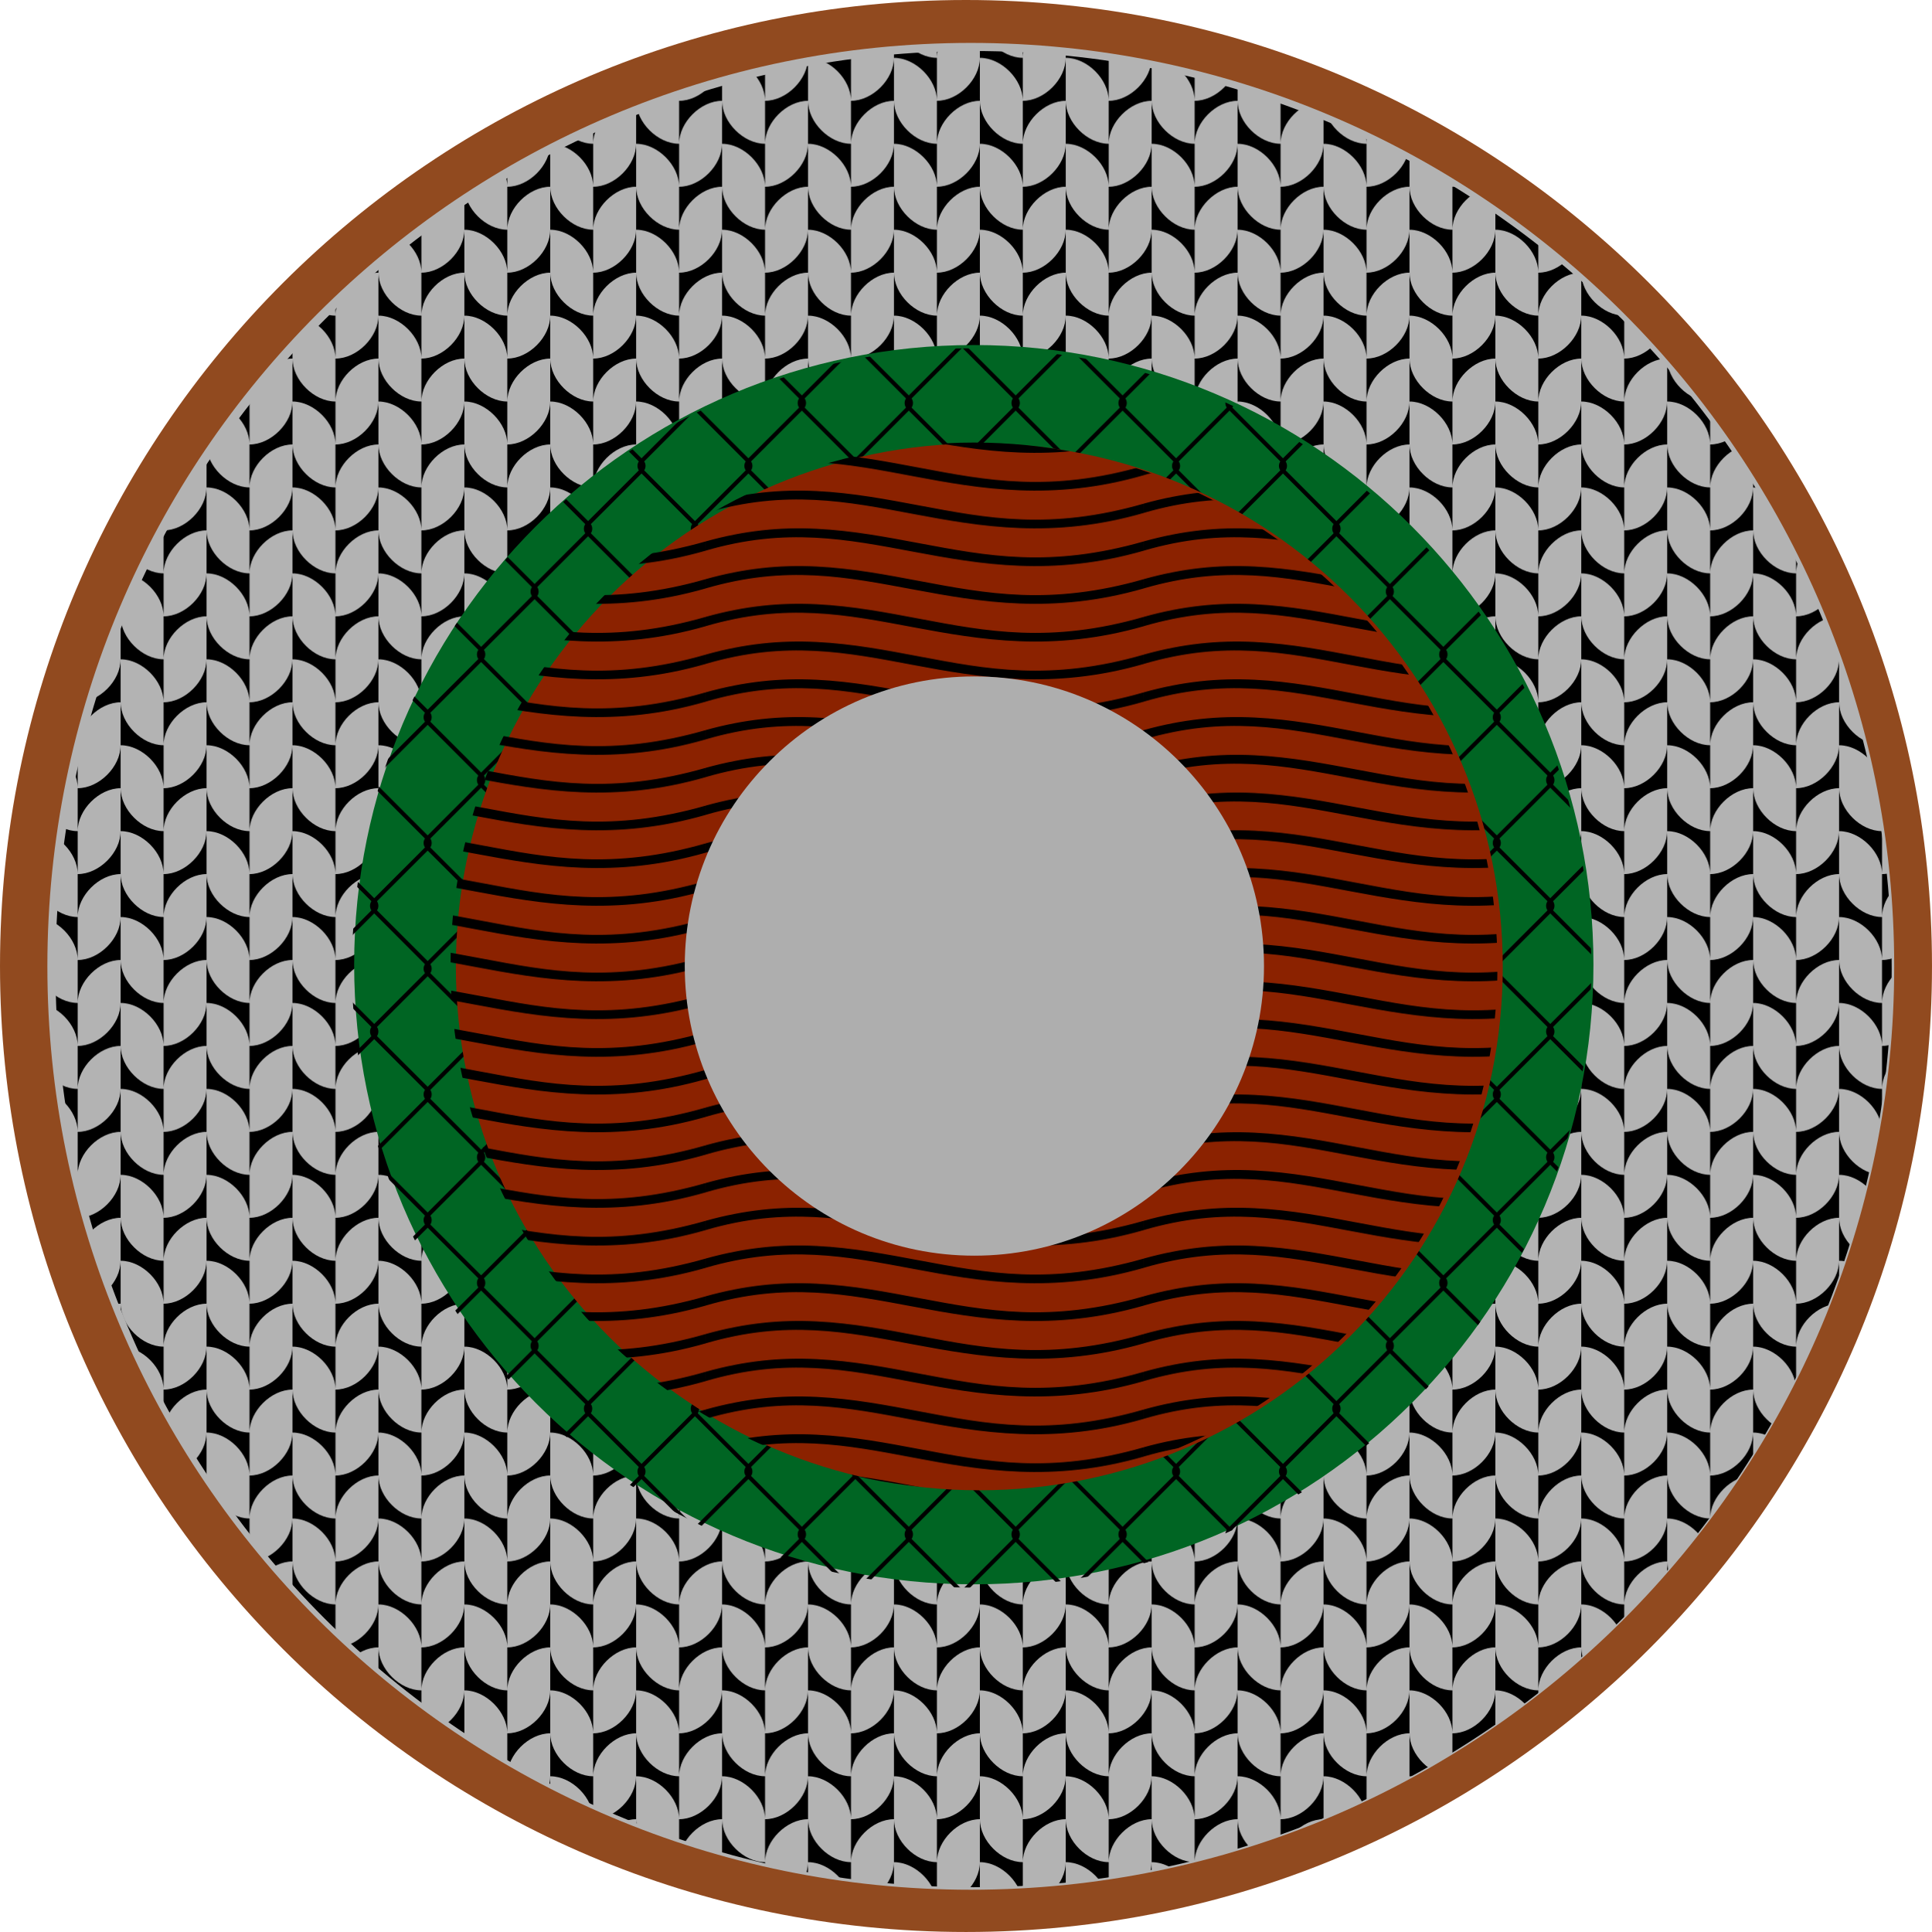
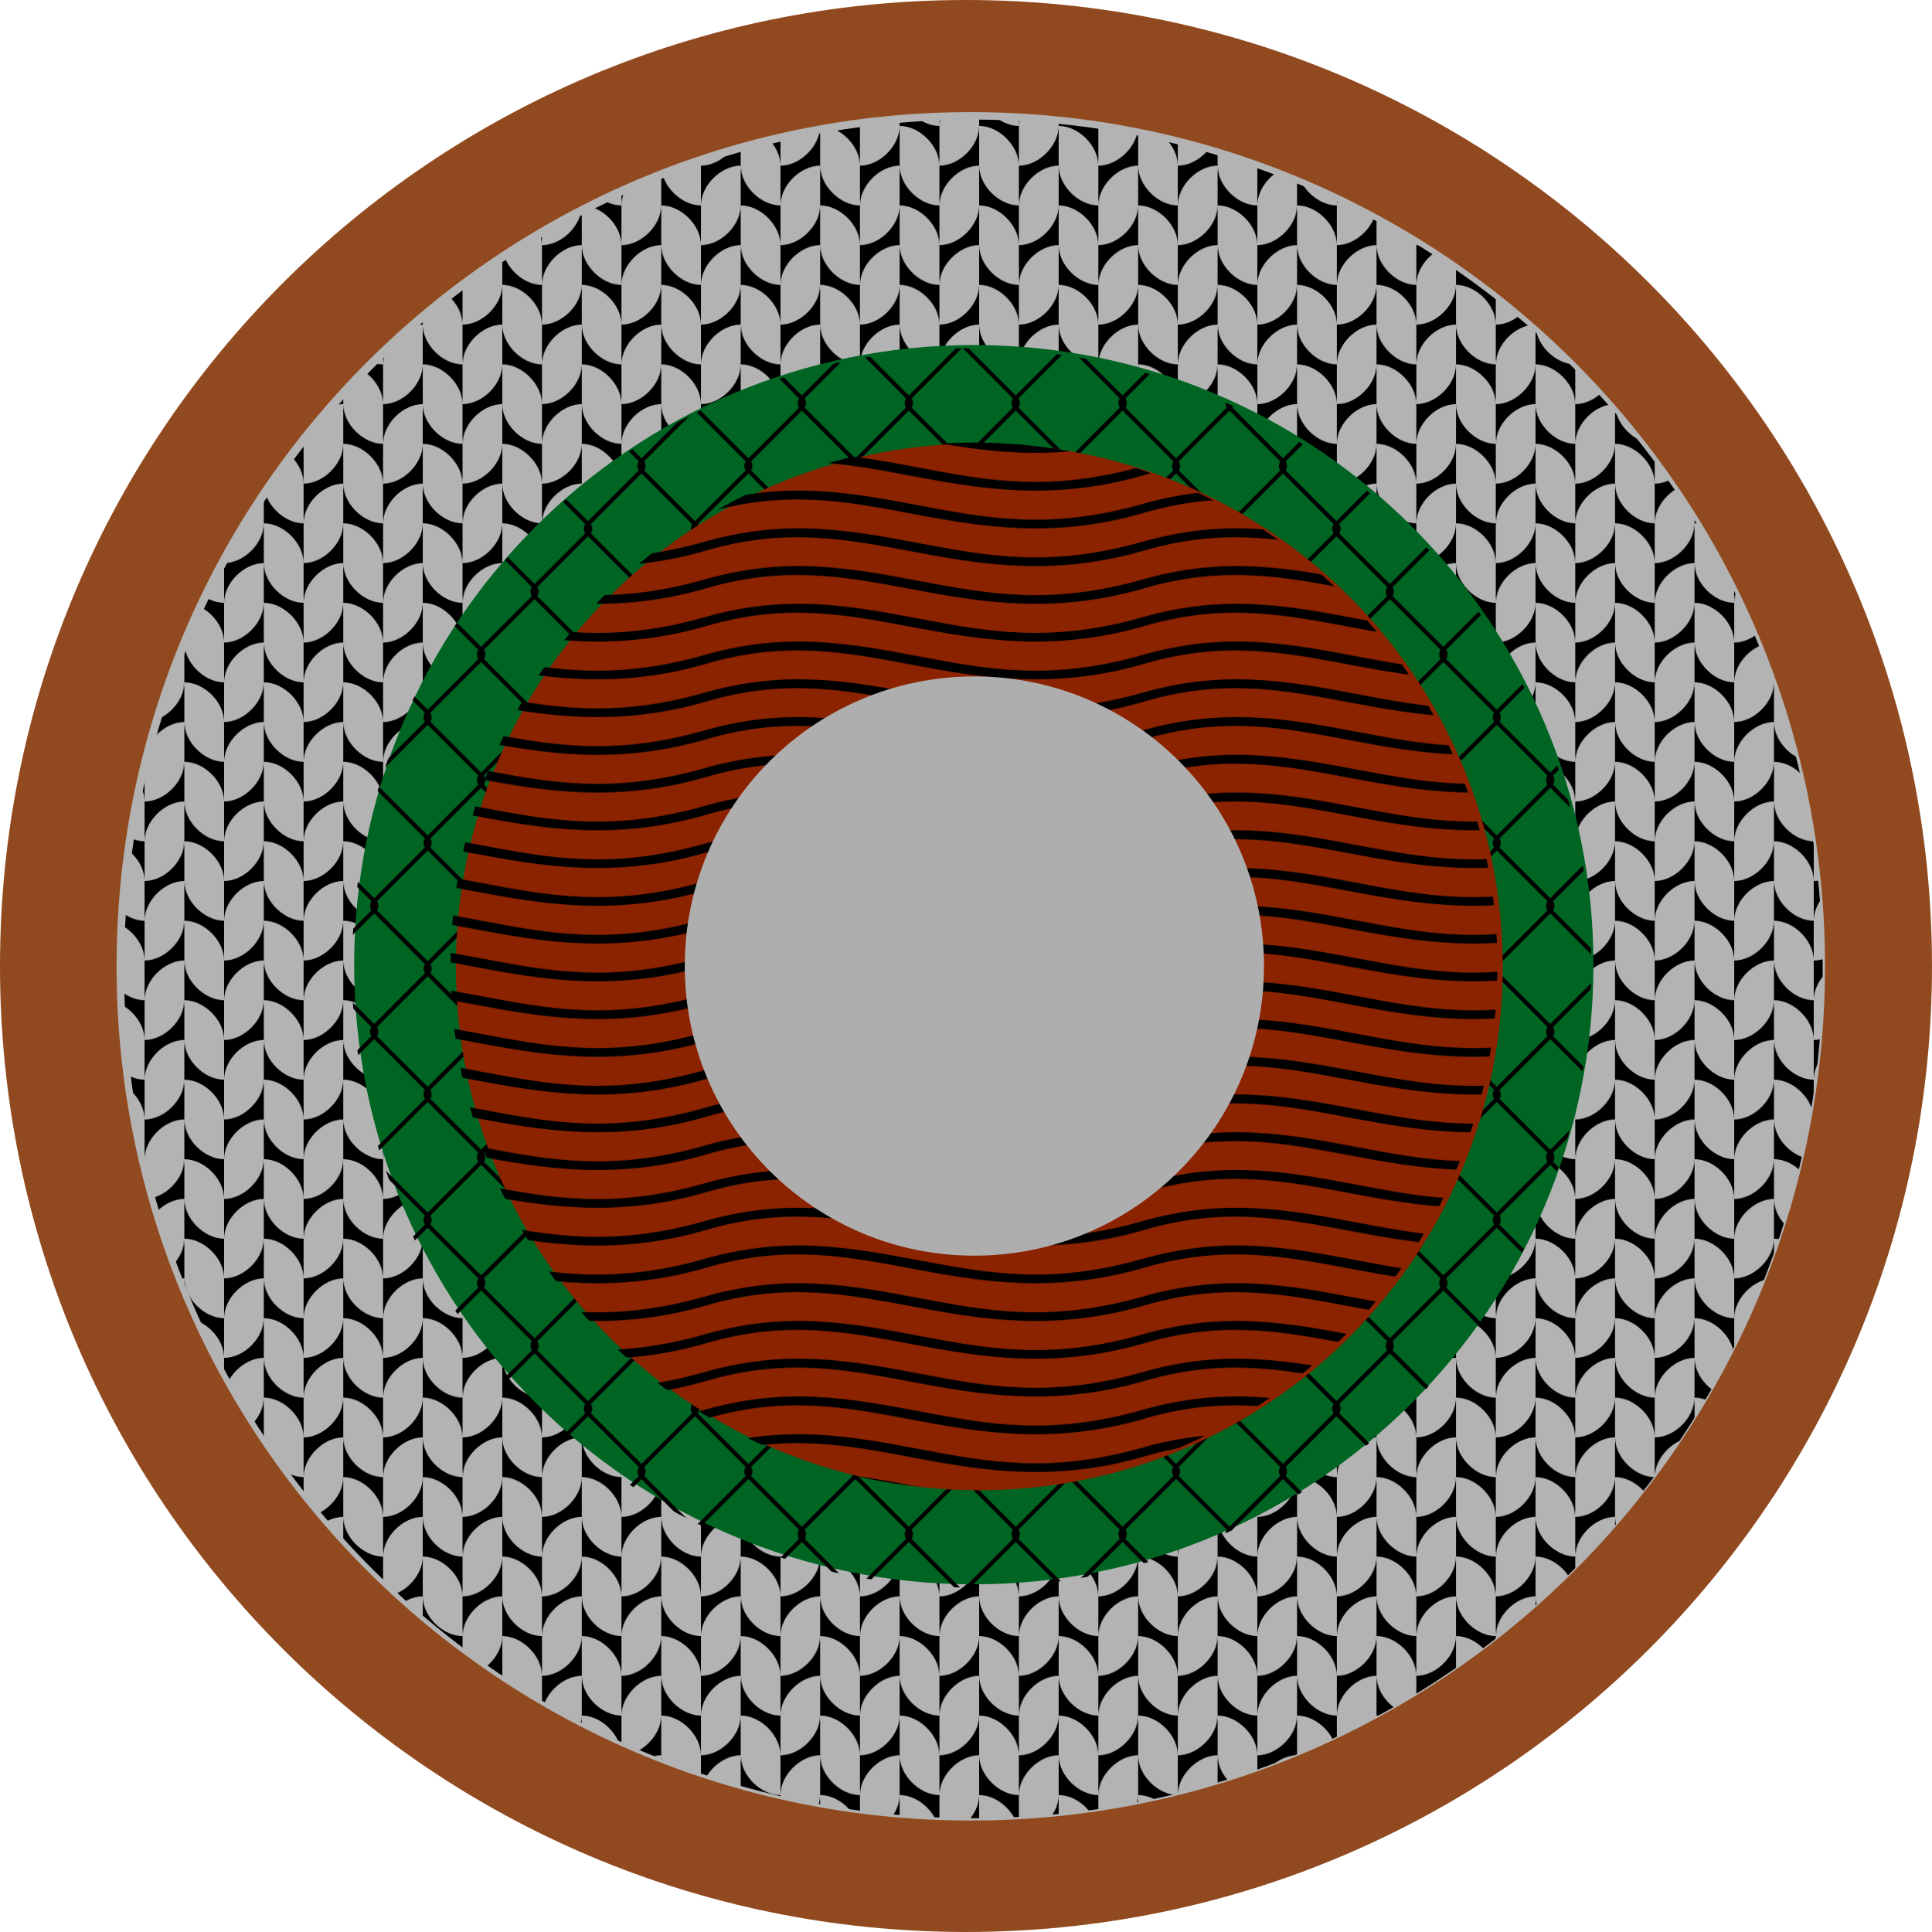
<svg xmlns="http://www.w3.org/2000/svg" xmlns:xlink="http://www.w3.org/1999/xlink" width="132.595mm" height="132.595mm" viewBox="0 0 132.595 132.595" version="1.1" id="svg1">
  <defs id="defs1">
    <pattern xlink:href="#Wavy" id="pattern25" patternTransform="scale(1,0.5)" x="0" y="0" preserveAspectRatio="none" />
    <pattern patternUnits="userSpaceOnUse" width="30.066" height="5.181" id="Wavy">
      <path style="stroke:none;" d="M 7.597,0.061 C 5.079,-0.187 2.656,0.302 -0.01,1.788 L -0.01,3.061 C 2.773,1.431 5.173,1.052 7.472,1.280 C 9.770,1.508 11.969,2.361 14.253,3.218 C 18.820,4.931 23.804,6.676 30.066,3.061 L 30.062,1.788 C 23.622,5.497 19.246,3.770 14.691,2.061 C 12.413,1.207 10.115,0.311 7.597,0.061 z " id="path786" />
    </pattern>
    <clipPath clipPathUnits="userSpaceOnUse" id="clipPath51">
      <path id="path51" style="stroke-width:0.1;stroke-linecap:square;paint-order:markers fill stroke;stop-color:#000000" d="m 1806.499,-753.523 h 1637.265 v 66.905 H 1806.499 Z" />
    </clipPath>
    <pattern xlink:href="#WireFence" preserveAspectRatio="xMidYMid" id="pattern17" patternTransform="matrix(0.1411049,0,0,0.1411049,-44.60247,-58.14263)" x="0" y="0" />
    <pattern patternUnits="userSpaceOnUse" width="52" height="61.14" id="WireFence" patternTransform="scale(0.3,0.3)" preserveAspectRatio="xMidYMid" style="fill:#000000">
      <path id="rect9" style="stroke:none" d="m 31.437,0 7.258,7.258 c -0.88,1.331 -0.879,3.016 10e-7,4.348 L 26.072,24.229 14,36.301 0,22.303 v 2.828 l 12.641,12.641 c -0.899,1.341 -0.899,3.116 0,4.457 L 0,54.869 v 2.828 l 14,-14 17.443,17.443 2.828,10e-7 -18.912,-18.912 c 0.898,-1.341 0.898,-3.116 0,-4.457 L 27.488,25.643 40,13.129 l 12,12 L 52,22.301 41.303,11.605 c 0.88,-1.332 0.88,-3.016 0,-4.348 L 48.561,0 H 45.732 L 40,5.732 34.268,0 Z M 52,54.869 l -6.271,6.271 2.828,0 L 52,57.697 Z" />
    </pattern>
-     <pattern xlink:href="#pattern15-8" preserveAspectRatio="xMidYMid" id="pattern4" patternTransform="matrix(0.2948387,0,0,0.2948387,439.2189,105.6373)" x="0" y="0" />
+     <pattern xlink:href="#pattern15-8" preserveAspectRatio="xMidYMid" id="pattern4" patternTransform="matrix(0.2727446,0,0,0.2727446,414.4269,108.3211)" x="0" y="0" />
    <pattern patternUnits="userSpaceOnUse" width="20" height="20" patternTransform="translate(445,105)" preserveAspectRatio="xMidYMid" style="fill:#000000" id="pattern15-8">
      <path style="stroke-width:4.856;stroke-linecap:square;paint-order:stroke markers fill;stop-color:#000000" d="M 0,0 V 10 H 10 C 5,10 0,5 0,0 Z M 10,10 V 0 H 20 C 15,0 10,5 10,10 Z m 0,10 V 10 H 0 c 5,0 10,5 10,10 z M 20,10 V 20 H 10 c 5,0 10,-5 10,-10 z" id="path11-3" />
    </pattern>
  </defs>
  <g id="layer1" transform="translate(-41.75184,-75.13104)">
    <circle style="fill:#914a1f;fill-opacity:1;stroke-width:0.253" id="path1-3-8" cx="108.049" cy="141.428" r="66.297" />
-     <circle style="fill:#b3b3b3;fill-opacity:1;stroke-width:0.242" id="path1-3" cx="108.378" cy="141.451" r="63.375" />
-     <circle style="fill:url(#pattern4);fill-opacity:1;stroke-width:0.241" id="path1-3-6" cx="108.57" cy="141.642" r="63.01" />
+     <circle style="fill:#b3b3b3;fill-opacity:1;stroke-width:0.224" id="path1-3" cx="108.378" cy="141.451" r="58.626" />
+     <circle style="fill:url(#pattern4);fill-opacity:1;stroke-width:0.223" id="path1-3-6" cx="108.555" cy="141.628" r="58.288" />
    <circle style="fill:#006523;fill-opacity:1;stroke-width:0.163" id="path1-3-6-7" cx="108.585" cy="141.338" r="42.527" />
    <circle style="mix-blend-mode:normal;fill:url(#pattern17);fill-opacity:1;stroke-width:0.163" id="path1-3-6-7-0" cx="108.433" cy="141.56" r="42.527" />
    <circle style="mix-blend-mode:normal;fill:#8b2200;fill-opacity:1;stroke-width:0.137" id="path1-3-6-7-0-3" cx="108.963" cy="141.485" r="35.925" />
    <circle style="mix-blend-mode:normal;fill:url(#pattern25);fill-opacity:1;stroke-width:0.137" id="path1-3-6-7-0-3-3" cx="108.598" cy="141.429" r="35.925" />
    <circle style="mix-blend-mode:normal;fill:#aeaeae;fill-opacity:1;stroke-width:0.076" id="path1-3-6-7-0-3-3-8" cx="108.624" cy="141.432" r="19.877" />
  </g>
</svg>
